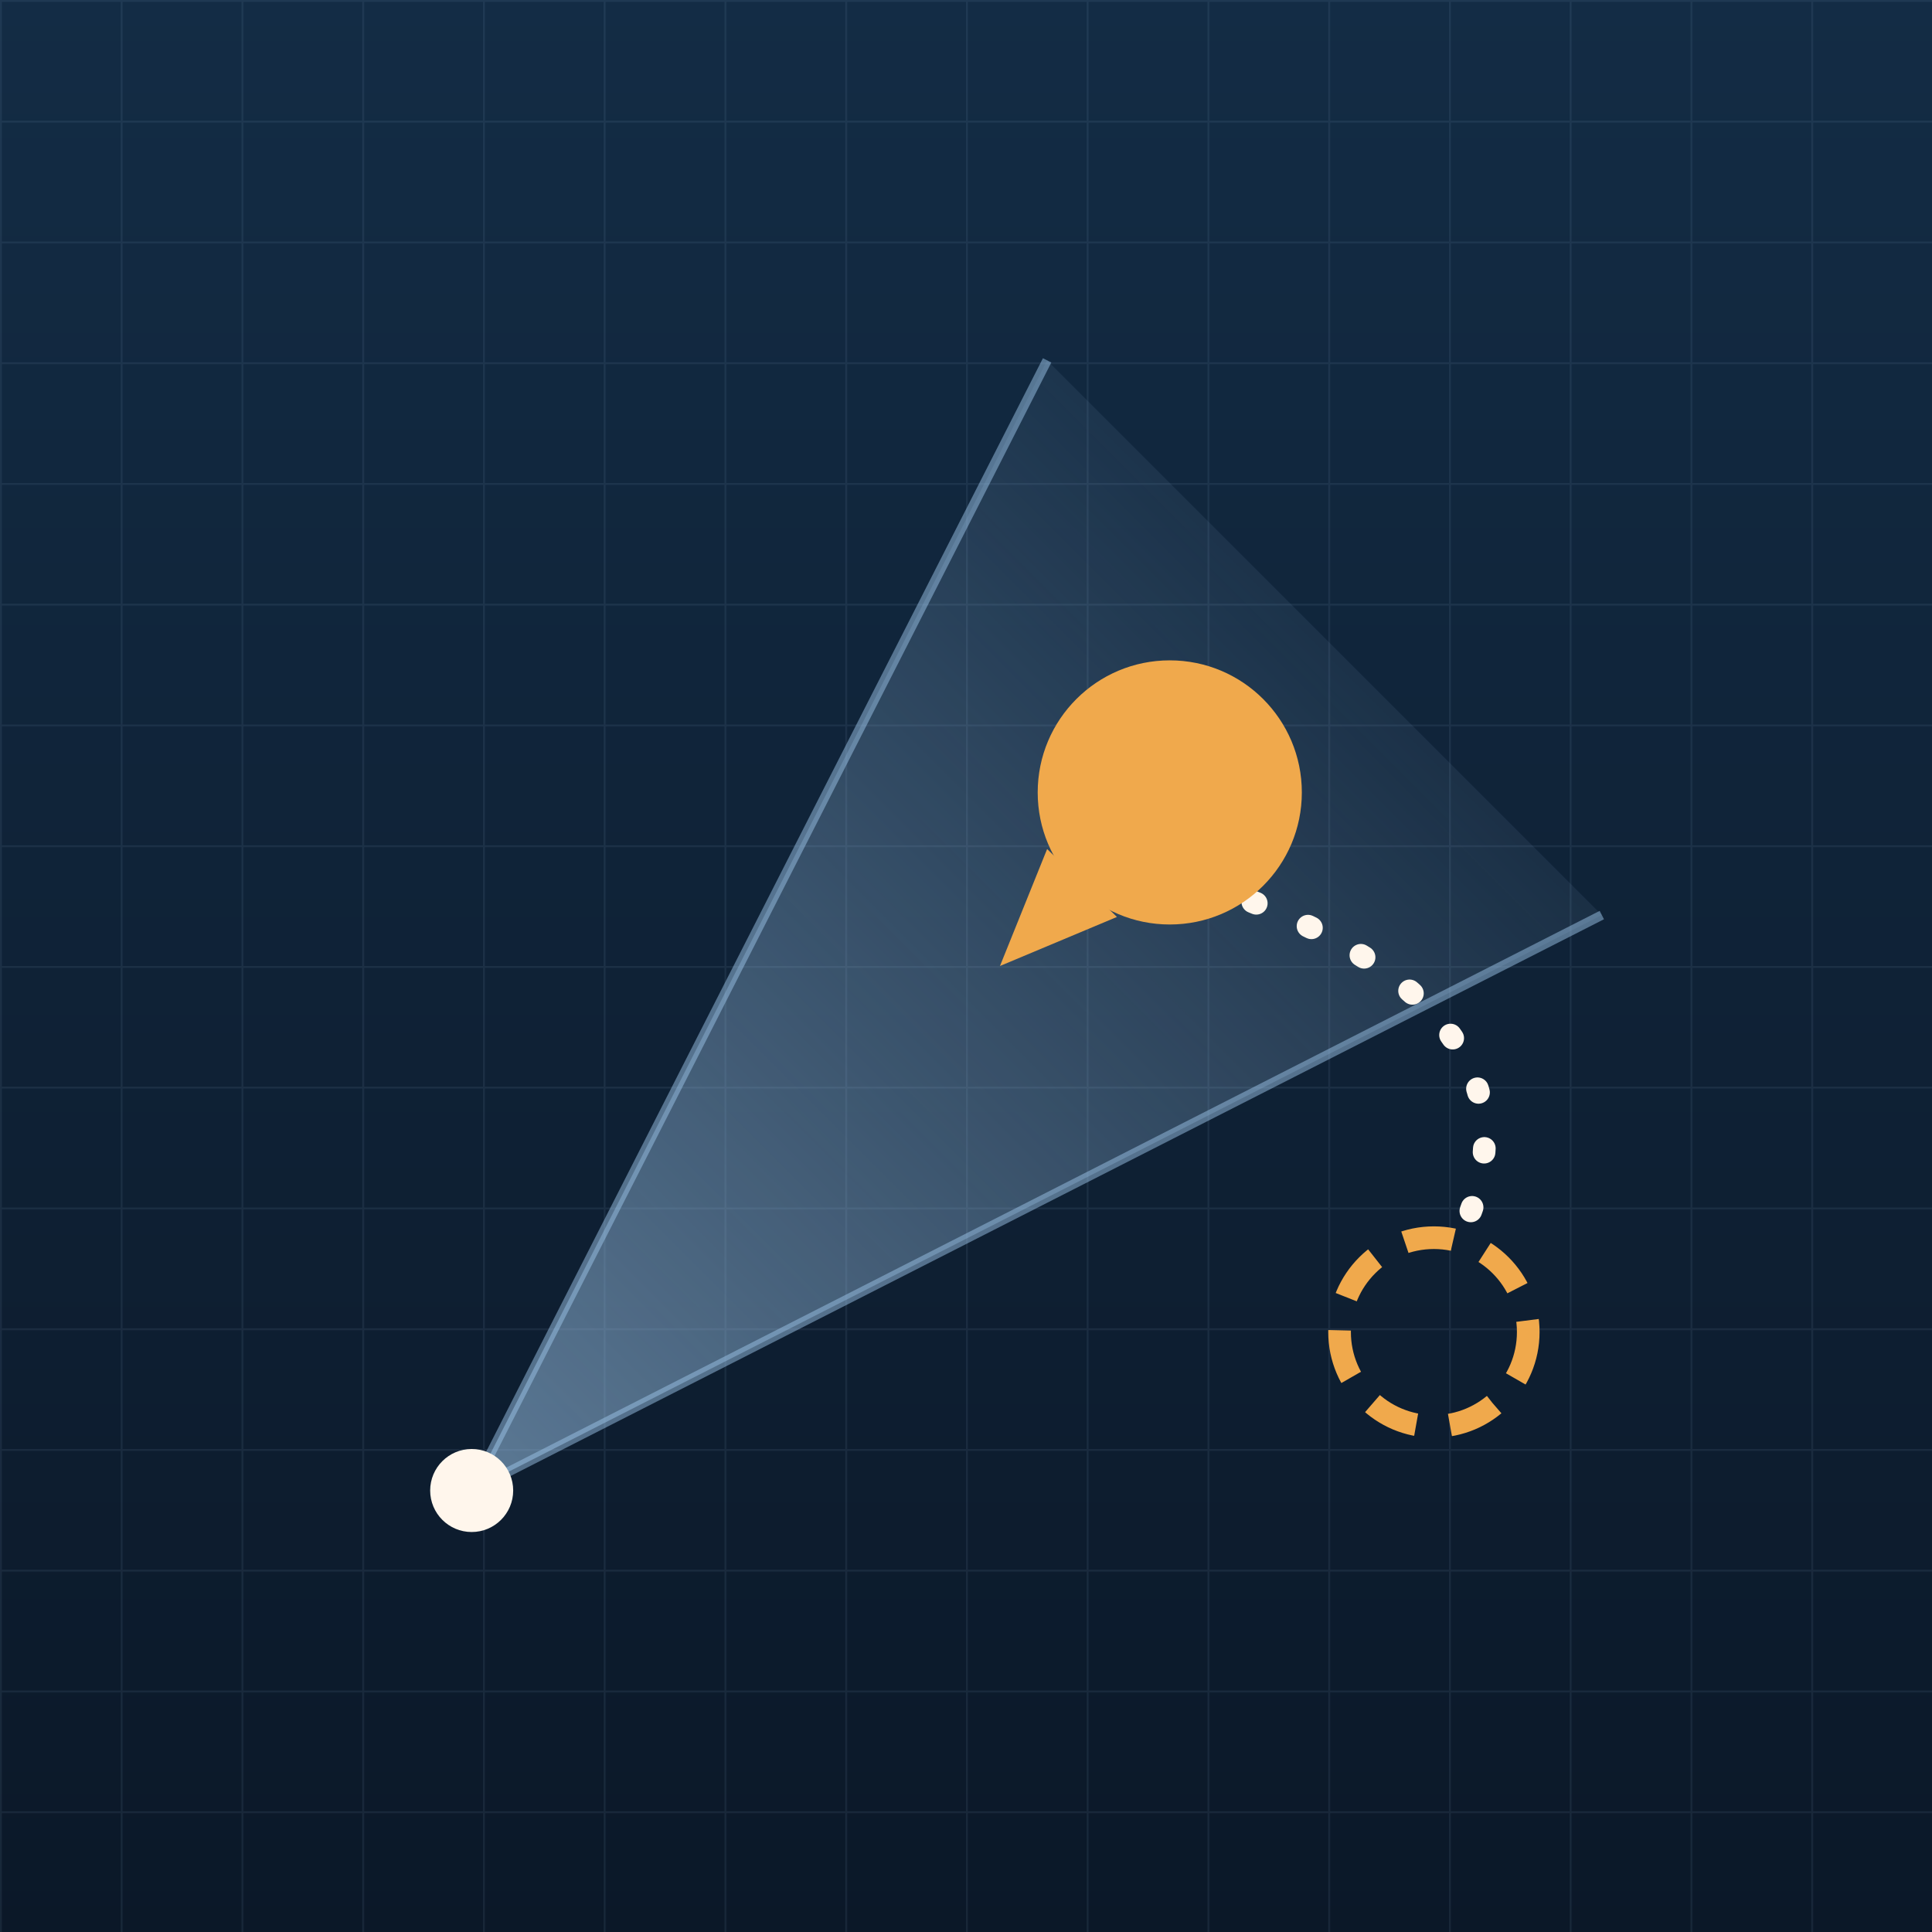
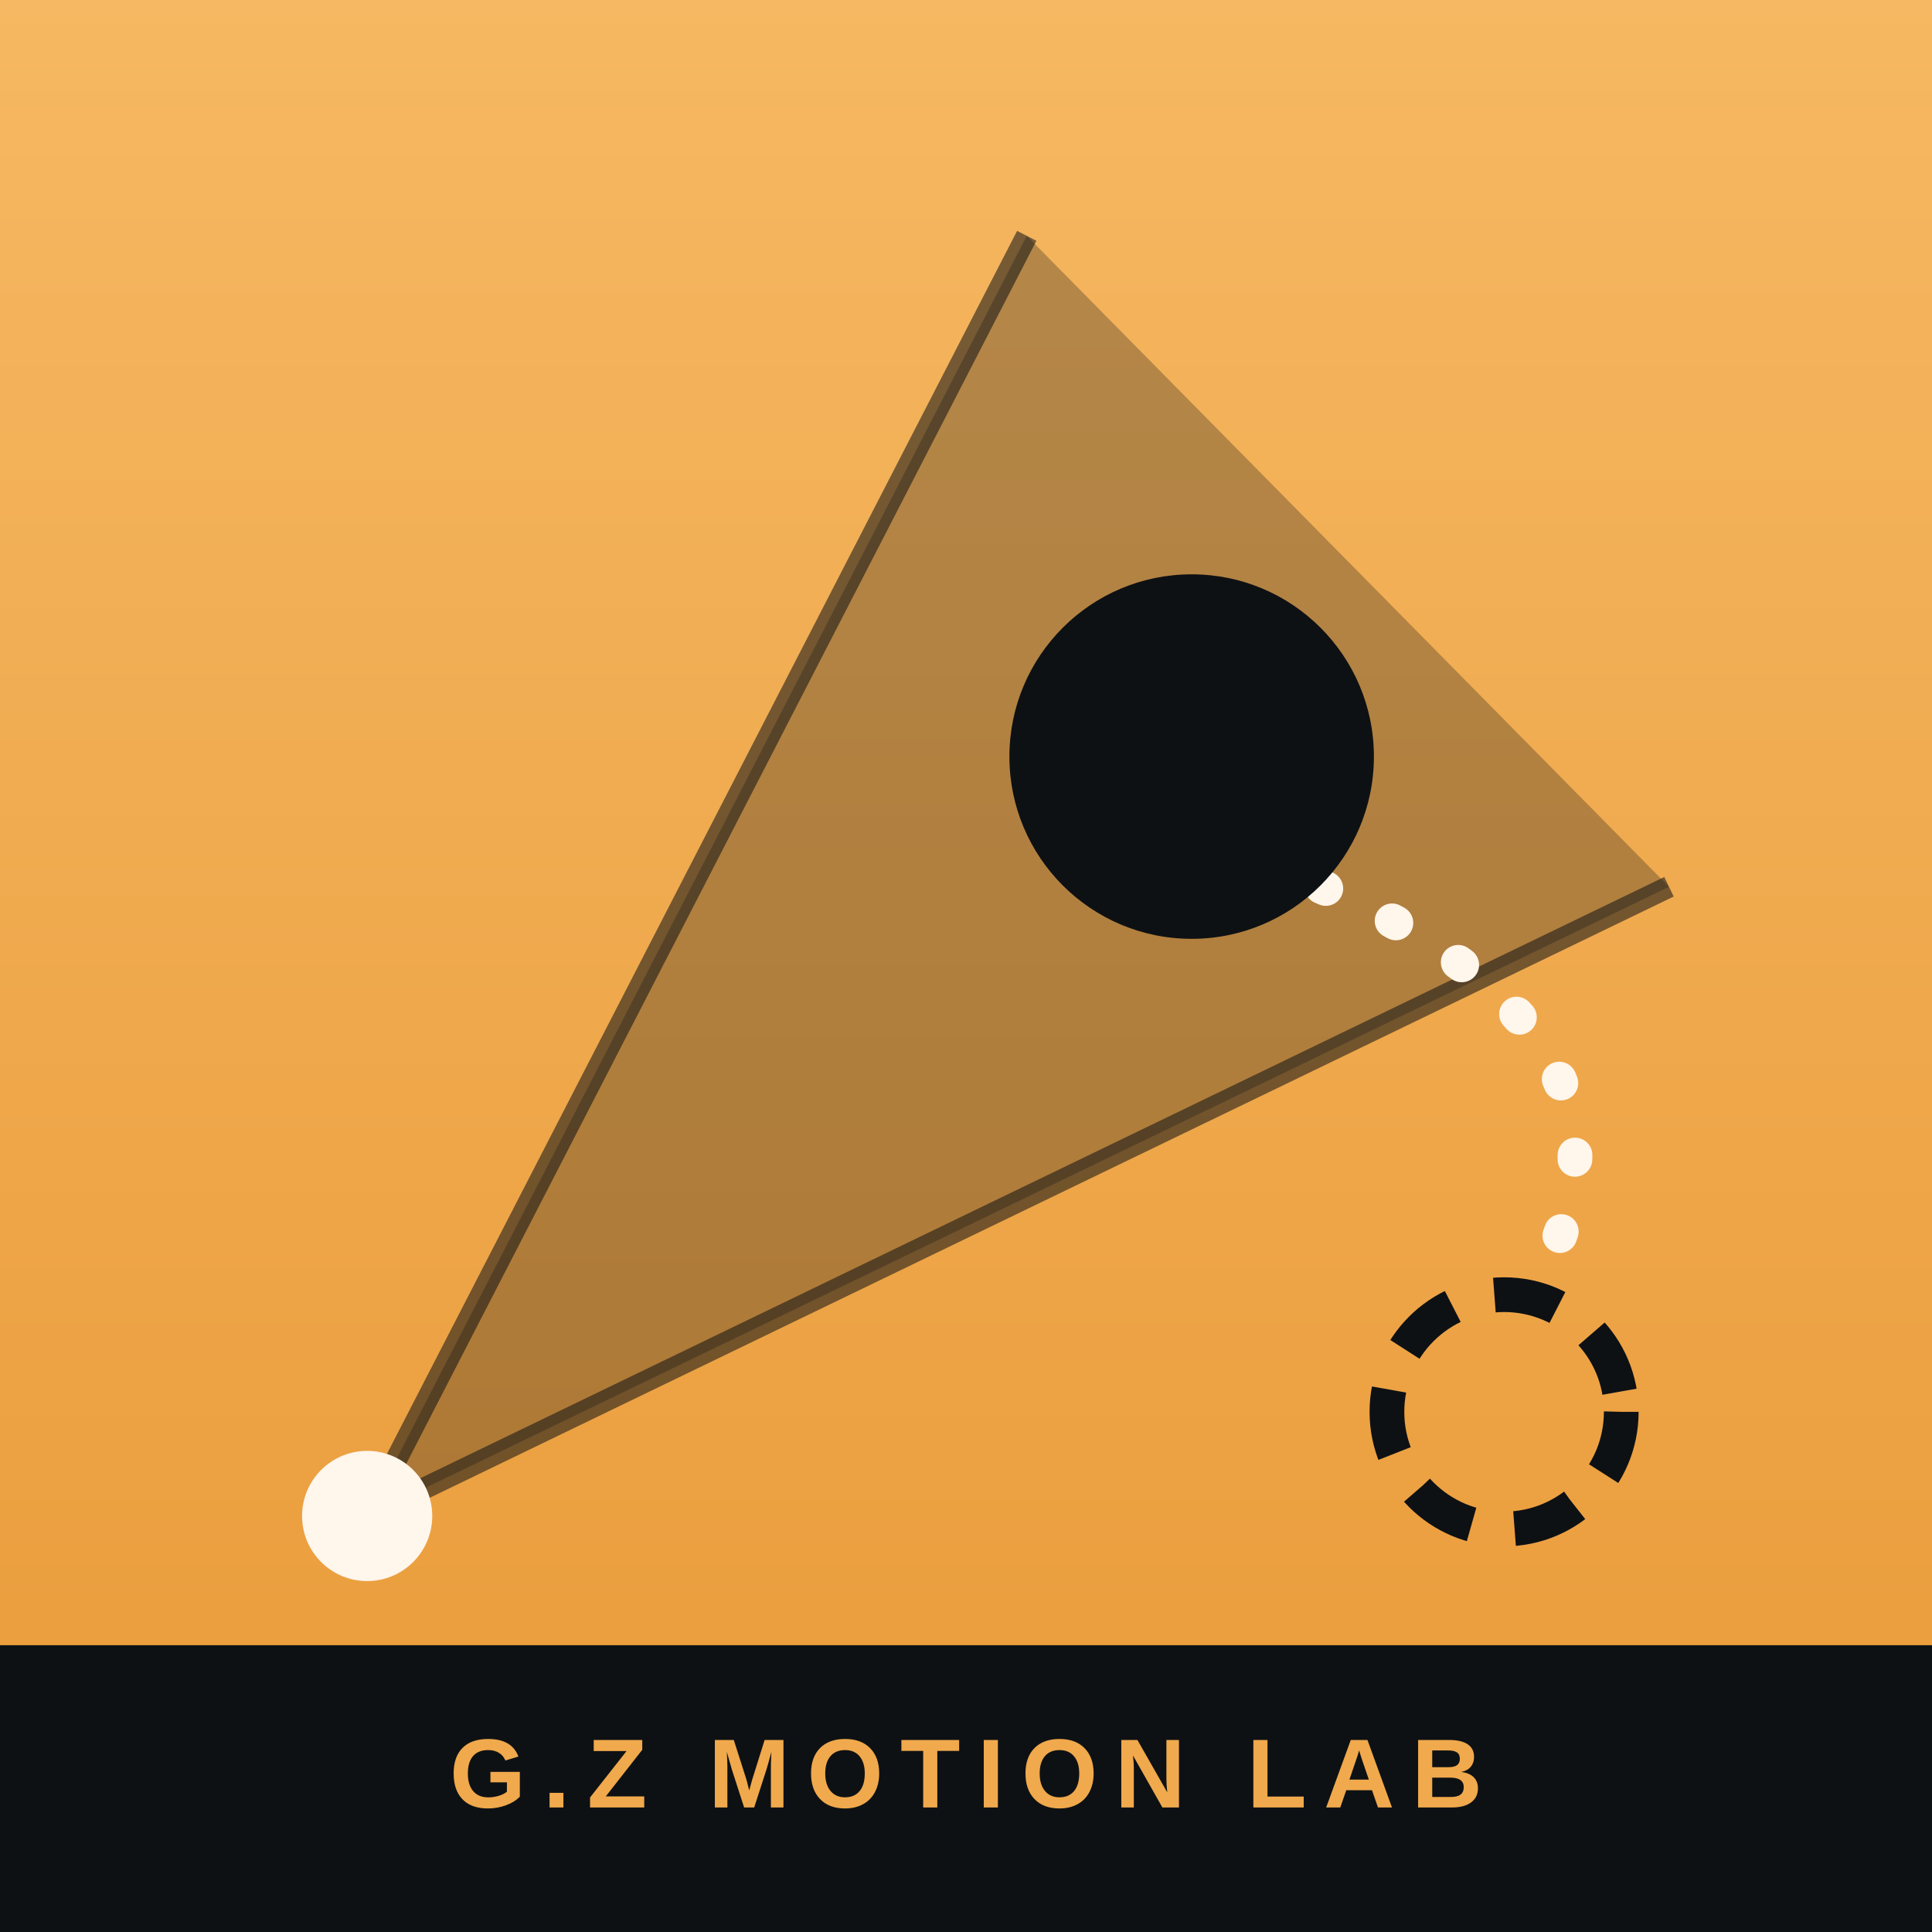
<svg xmlns="http://www.w3.org/2000/svg" viewBox="0 0 1024 1024" width="1024" height="1024">
  <defs>
-     <linearGradient id="bgC" x1="0" y1="0" x2="0" y2="1">
-       <stop offset="0" stop-color="#132C45" />
-       <stop offset="1" stop-color="#0B1828" />
+     <linearGradient id="amb" x1="0" y1="0" x2="0" y2="1">
+       <stop offset="0" stop-color="#F6B862" />
+       <stop offset="1" stop-color="#E99A38" />
    </linearGradient>
-     <linearGradient id="fov" gradientUnits="userSpaceOnUse" x1="250" y1="790" x2="702" y2="338">
-       <stop offset="0" stop-color="#9CC4E8" stop-opacity="0.55" />
-       <stop offset="1" stop-color="#9CC4E8" stop-opacity="0.08" />
-     </linearGradient>
-     <pattern id="grid" width="64" height="64" patternUnits="userSpaceOnUse">
-       <path d="M64 0H0V64" fill="none" stroke="#9CC4E8" stroke-opacity="0.09" stroke-width="2" />
-     </pattern>
  </defs>
-   <rect width="1024" height="1024" fill="url(#bgC)" />
-   <rect width="1024" height="1024" fill="url(#grid)" />
-   <polygon points="250,790 849,485 555,191" fill="url(#fov)" />
-   <path d="M250 790 L849 485 M250 790 L555 191" stroke="#9CC4E8" stroke-opacity="0.5" stroke-width="5" fill="none" />
-   <path d="M664 478 Q 820 540 778 646" fill="none" stroke="#FFF6EC" stroke-width="12" stroke-linecap="round" stroke-dasharray="2 30" />
-   <circle cx="760" cy="706" r="50" fill="none" stroke="#F0A94C" stroke-width="12" stroke-dasharray="26 18" />
-   <circle cx="620" cy="420" r="70" fill="#F0A94C" />
-   <polygon points="555,450 530,512 592,486" fill="#F0A94C" />
-   <circle cx="250" cy="790" r="22" fill="#FFF6EC" />
+   <rect width="1024" height="1024" fill="url(#amb)" />
+   <g transform="translate(512 470) scale(1.15) translate(-512 -470)">
+     <polygon points="236,760 836,470 540,170" fill="#0E1114" opacity="0.28" />
+     <path d="M236 760 L836 470 M236 760 L540 170" stroke="#0E1114" stroke-opacity="0.55" stroke-width="10" fill="none" />
+     <path d="M676 470 Q 828 536 782 640" fill="none" stroke="#FFF6EC" stroke-width="16" stroke-linecap="round" stroke-dasharray="2 34" />
+     <circle cx="760" cy="712" r="54" fill="none" stroke="#0E1114" stroke-width="16" stroke-dasharray="30 20" />
+     <circle cx="616" cy="410" r="84" fill="#0E1114" />
+     <circle cx="236" cy="760" r="30" fill="#FFF6EC" />
+   </g>
+   <rect x="0" y="872" width="1024" height="152" fill="#0E1114" />
+   <text x="512" y="958" text-anchor="middle" font-family="Archivo, Bahnschrift, 'Segoe UI', Arial, sans-serif" font-weight="600" font-size="52" letter-spacing="9" fill="#F0A94C">G.Z MOTION LAB</text>
</svg>
